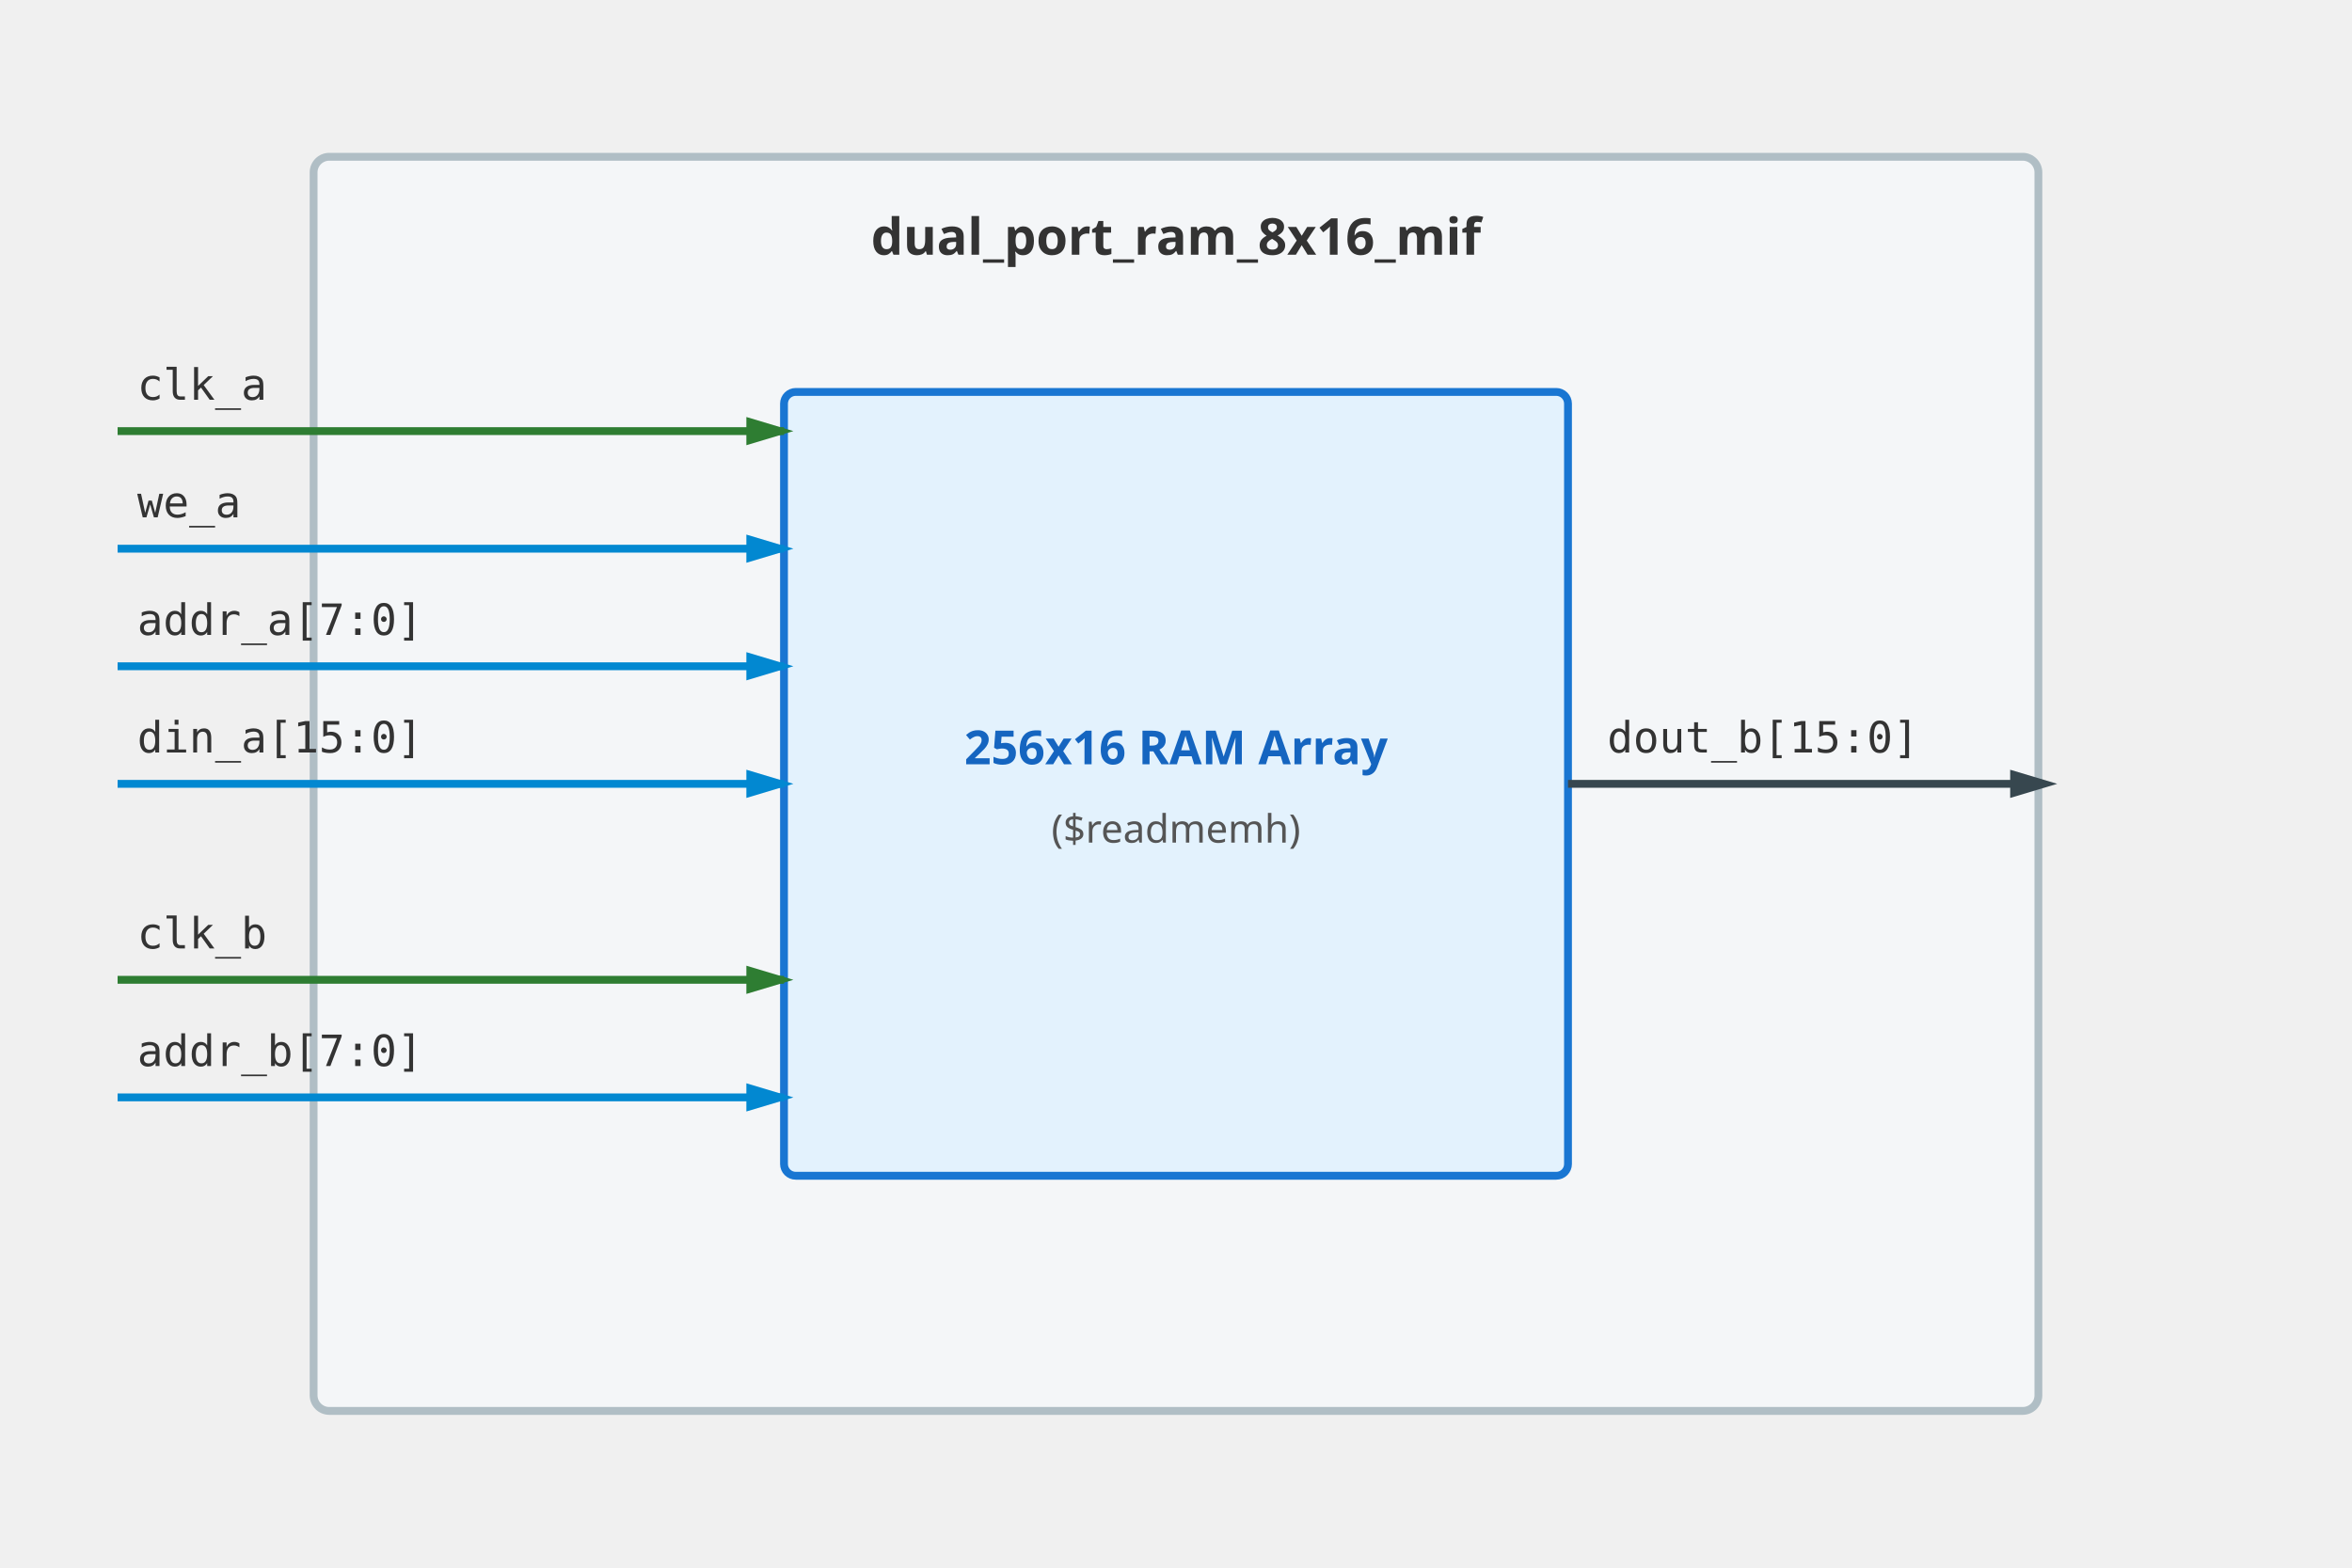
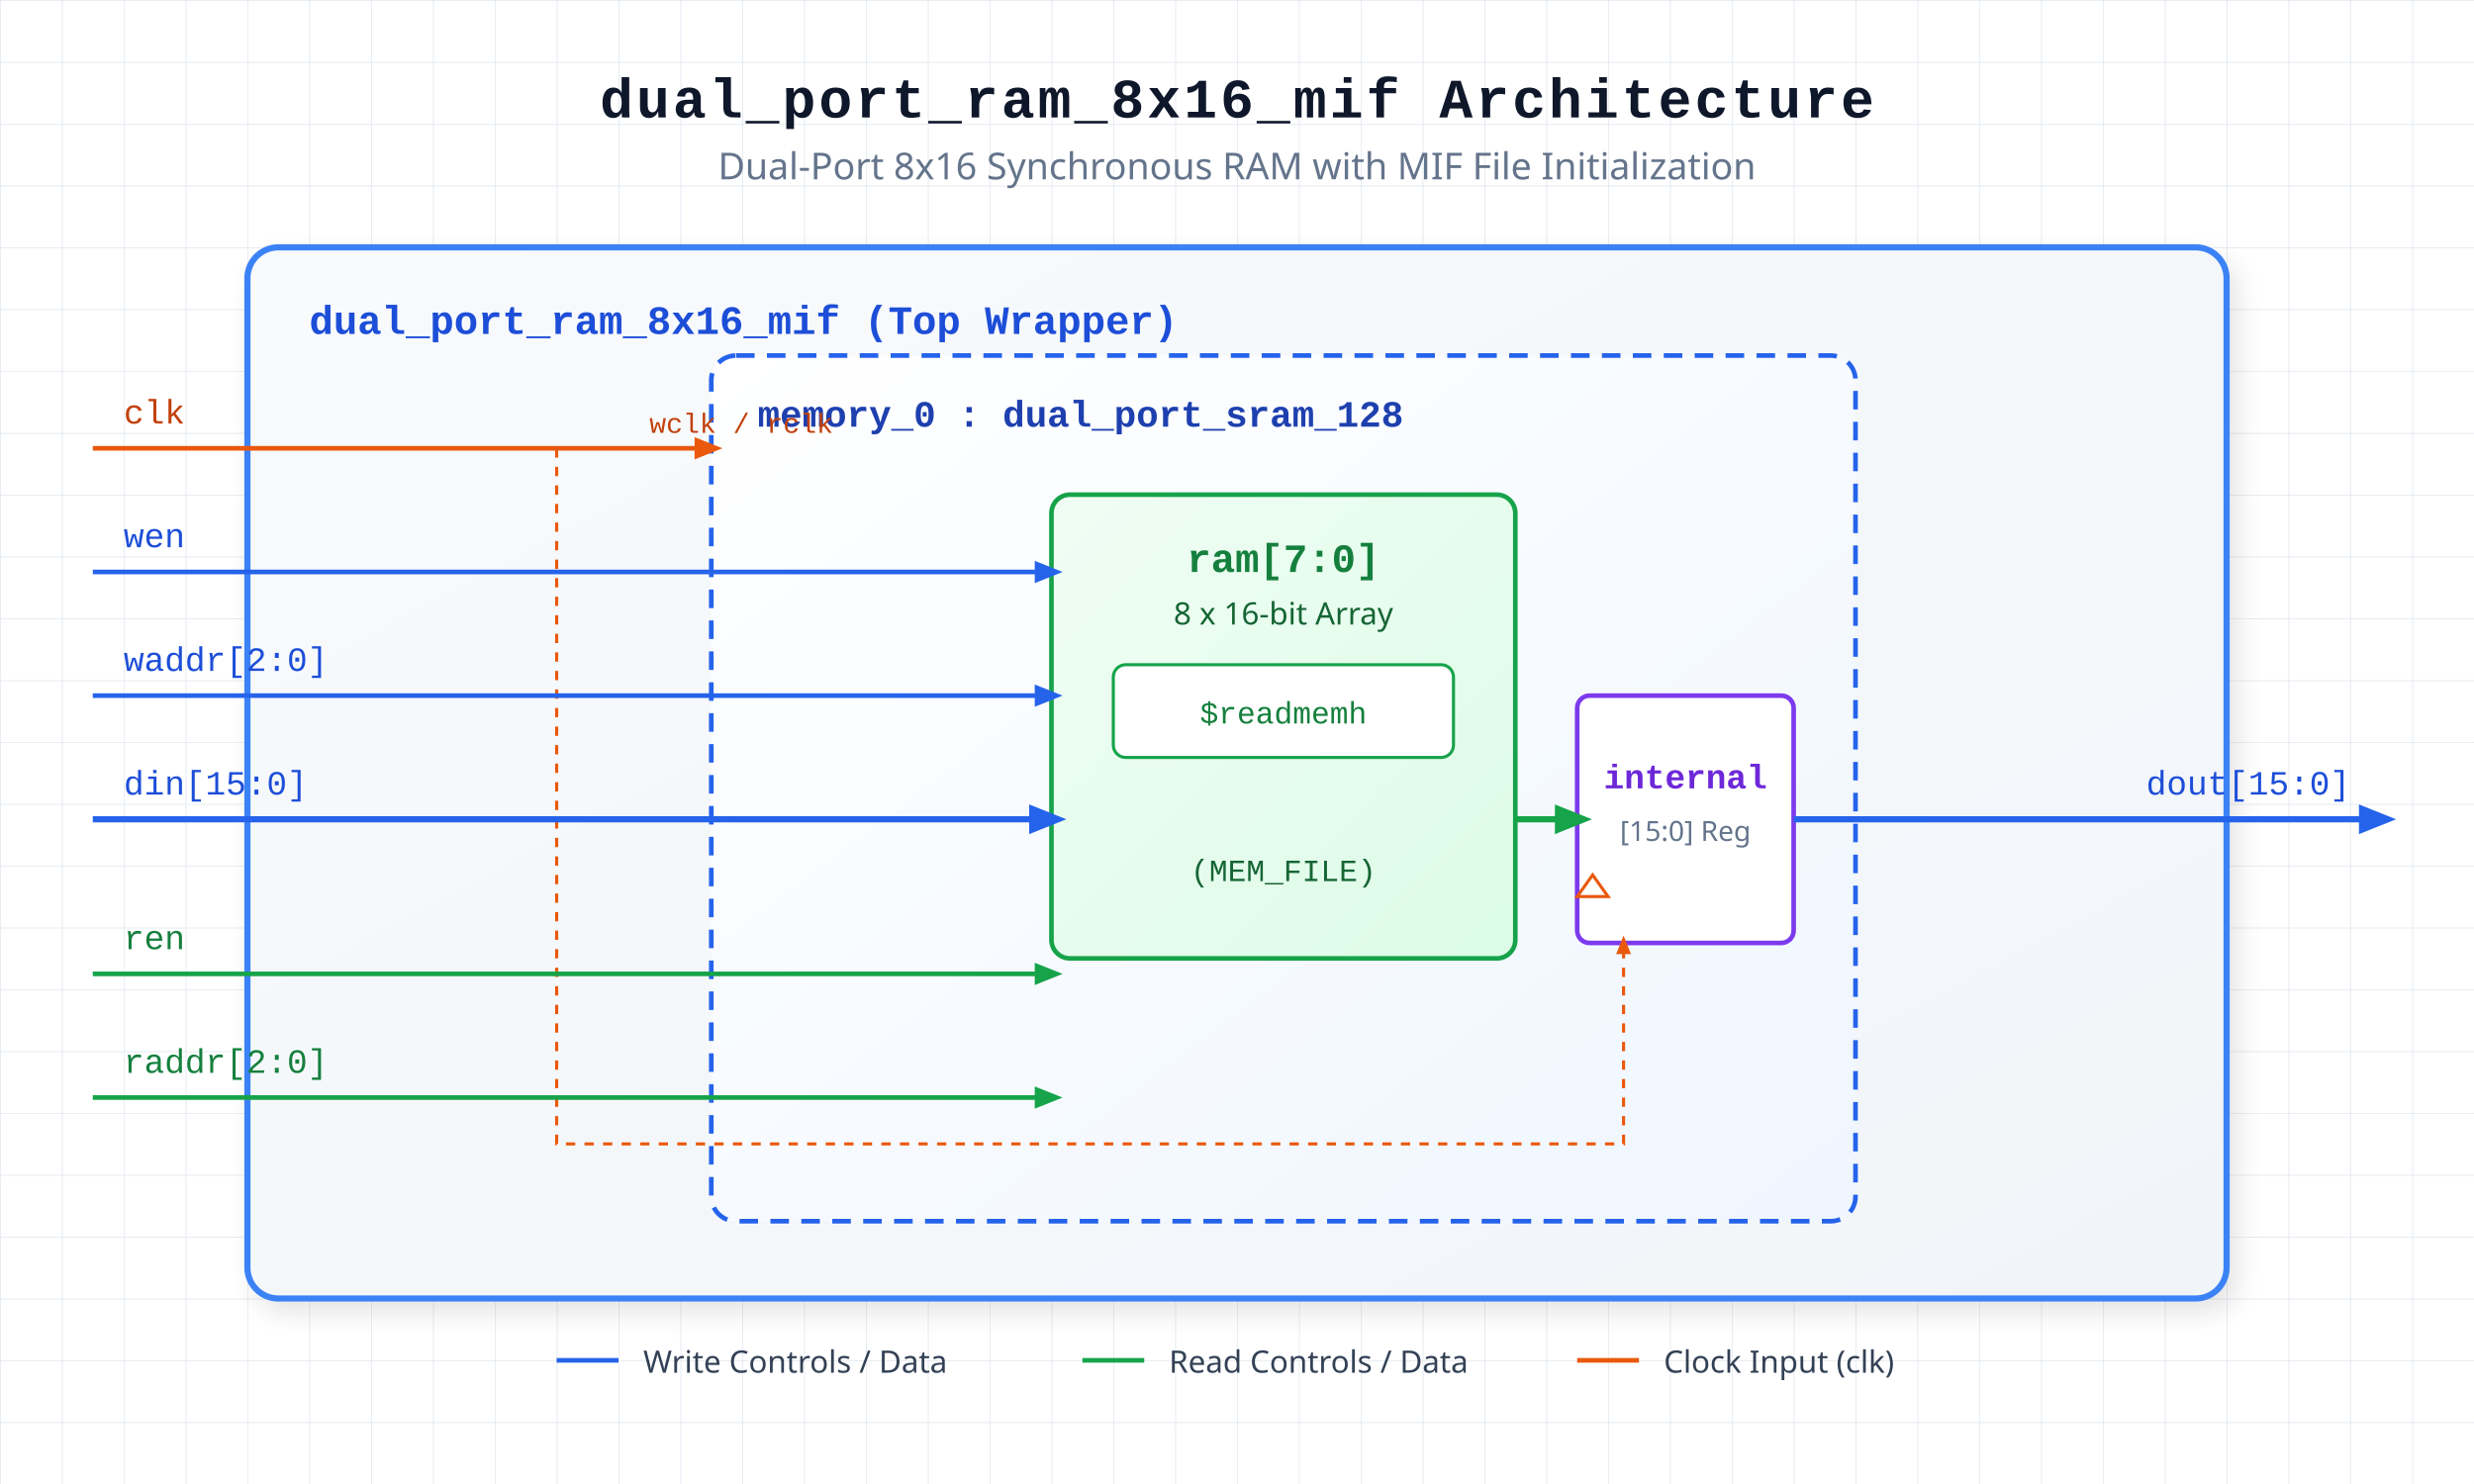
- <svg xmlns="http://www.w3.org/2000/svg" viewBox="0 0 600 400" width="100%" height="100%">
-   <style>
-     .outer-box { fill: #f4f6f8; stroke: #b0bec5; stroke-width: 2px; rx: 4px; }
-     .block { fill: #e3f2fd; stroke: #1976d2; stroke-width: 2px; rx: 3px; }
-     .line-clk { stroke: #2e7d32; stroke-width: 2px; fill: none; }
-     .line-data { stroke: #0288d1; stroke-width: 2px; fill: none; }
-     .line-out { stroke: #37474f; stroke-width: 2px; fill: none; marker-end: url(#arrow); }
-     .label { font-family: monospace; font-size: 11px; fill: #333; }
-   </style>
+ <svg xmlns="http://www.w3.org/2000/svg" viewBox="0 0 800 480" width="100%" height="100%">
  <defs>
-     <marker id="arrow" viewBox="0 0 10 10" refX="6" refY="5" markerWidth="6" markerHeight="6" orient="auto-start-reverse">
-       <path d="M 0 2 L 10 5 L 0 8 z" fill="#37474f" />
+     <pattern id="grid" width="20" height="20" patternUnits="userSpaceOnUse">
+       <path d="M 20 0 L 0 0 0 20" fill="none" stroke="#e2e8f0" stroke-width="0.5" />
+     </pattern>
+     <filter id="shadow" x="-5%" y="-5%" width="110%" height="110%">
+       <feDropShadow dx="3" dy="4" stdDeviation="4" flood-color="#000000" flood-opacity="0.1" />
+     </filter>
+     <linearGradient id="moduleGrad" x1="0%" y1="0%" x2="100%" y2="100%">
+       <stop offset="0%" stop-color="#f8fafc" />
+       <stop offset="100%" stop-color="#f1f5f9" />
+     </linearGradient>
+     <linearGradient id="sramGrad" x1="0%" y1="0%" x2="100%" y2="100%">
+       <stop offset="0%" stop-color="#ffffff" />
+       <stop offset="100%" stop-color="#eff6ff" />
+     </linearGradient>
+     <linearGradient id="arrayGrad" x1="0%" y1="0%" x2="100%" y2="100%">
+       <stop offset="0%" stop-color="#f0fdf4" />
+       <stop offset="100%" stop-color="#dcfce7" />
+     </linearGradient>
+     <marker id="arrow-blue" viewBox="0 0 10 10" refX="6" refY="5" markerWidth="6" markerHeight="6" orient="auto-start-reverse">
+       <path d="M 0 1 L 10 5 L 0 9 z" fill="#2563eb" />
    </marker>
-     <marker id="arrow-clk" viewBox="0 0 10 10" refX="8" refY="5" markerWidth="6" markerHeight="6" orient="auto-start-reverse">
-       <path d="M 0 2 L 10 5 L 0 8 z" fill="#2e7d32" />
+     <marker id="arrow-green" viewBox="0 0 10 10" refX="6" refY="5" markerWidth="6" markerHeight="6" orient="auto-start-reverse">
+       <path d="M 0 1 L 10 5 L 0 9 z" fill="#16a34a" />
    </marker>
-     <marker id="arrow-data" viewBox="0 0 10 10" refX="8" refY="5" markerWidth="6" markerHeight="6" orient="auto-start-reverse">
-       <path d="M 0 2 L 10 5 L 0 8 z" fill="#0288d1" />
+     <marker id="arrow-orange" viewBox="0 0 10 10" refX="6" refY="5" markerWidth="6" markerHeight="6" orient="auto-start-reverse">
+       <path d="M 0 1 L 10 5 L 0 9 z" fill="#ea580c" />
    </marker>
  </defs>
-   <rect x="80" y="40" width="440" height="320" class="outer-box" />
-   <text x="300" y="65" font-family="sans-serif" font-size="13" font-weight="bold" fill="#333" text-anchor="middle">dual_port_ram_8x16_mif</text>
-   <rect x="200" y="100" width="200" height="200" class="block" />
-   <text x="300" y="195" font-family="sans-serif" font-size="12" fill="#1565c0" text-anchor="middle" font-weight="bold">256x16 RAM Array</text>
-   <text x="300" y="215" font-family="sans-serif" font-size="10" fill="#555" text-anchor="middle">($readmemh)</text>
-   <path d="M 30 110 L 200 110" class="line-clk" marker-end="url(#arrow-clk)" />
-   <text x="35" y="102" class="label" fill="#2e7d32">clk_a</text>
-   <path d="M 30 140 L 200 140" class="line-data" marker-end="url(#arrow-data)" />
-   <text x="35" y="132" class="label" fill="#0288d1">we_a</text>
-   <path d="M 30 170 L 200 170" class="line-data" marker-end="url(#arrow-data)" />
-   <text x="35" y="162" class="label" fill="#0288d1">addr_a[7:0]</text>
-   <path d="M 30 200 L 200 200" class="line-data" marker-end="url(#arrow-data)" />
-   <text x="35" y="192" class="label" fill="#0288d1">din_a[15:0]</text>
-   <path d="M 30 250 L 200 250" class="line-clk" marker-end="url(#arrow-clk)" />
-   <text x="35" y="242" class="label" fill="#2e7d32">clk_b</text>
-   <path d="M 30 280 L 200 280" class="line-data" marker-end="url(#arrow-data)" />
-   <text x="35" y="272" class="label" fill="#0288d1">addr_b[7:0]</text>
-   <path d="M 400 200 L 520 200" class="line-out" />
-   <text x="410" y="192" class="label">dout_b[15:0]</text>
+   <rect width="100%" height="100%" fill="#ffffff" />
+   <rect width="100%" height="100%" fill="url(#grid)" />
+   <text x="400" y="38" font-family="monospace, 'Courier New'" font-size="18" font-weight="bold" fill="#0f172a" text-anchor="middle" letter-spacing="1">
+     dual_port_ram_8x16_mif Architecture
+   </text>
+   <text x="400" y="58" font-family="sans-serif" font-size="12" fill="#64748b" text-anchor="middle">
+     Dual-Port 8x16 Synchronous RAM with MIF File Initialization
+   </text>
+   <rect x="80" y="80" width="640" height="340" rx="10" fill="url(#moduleGrad)" stroke="#3b82f6" stroke-width="2" filter="url(#shadow)" />
+   <text x="100" y="108" font-family="monospace, 'Courier New'" font-size="13" font-weight="bold" fill="#1d4ed8">
+     dual_port_ram_8x16_mif (Top Wrapper)
+   </text>
+   <rect x="230" y="115" width="370" height="280" rx="8" fill="url(#sramGrad)" stroke="#2563eb" stroke-width="1.5" stroke-dasharray="6,4" />
+   <text x="245" y="138" font-family="monospace, 'Courier New'" font-size="12" font-weight="bold" fill="#1e40af">
+     memory_0 : dual_port_sram_128
+   </text>
+   <rect x="340" y="160" width="150" height="150" rx="6" fill="url(#arrayGrad)" stroke="#16a34a" stroke-width="1.5" />
+   <text x="415" y="185" font-family="monospace, 'Courier New'" font-size="13" font-weight="bold" fill="#15803d" text-anchor="middle">
+     ram[7:0]
+   </text>
+   <text x="415" y="202" font-family="sans-serif" font-size="10" fill="#166534" text-anchor="middle">
+     8 x 16-bit Array
+   </text>
+   <rect x="360" y="215" width="110" height="30" rx="4" fill="#ffffff" stroke="#16a34a" stroke-width="1" />
+   <text x="415" y="234" font-family="monospace, 'Courier New'" font-size="10" fill="#15803d" text-anchor="middle">
+     $readmemh
+   </text>
+   <text x="415" y="285" font-family="monospace, 'Courier New'" font-size="10" fill="#166534" text-anchor="middle">
+     (MEM_FILE)
+   </text>
+   <rect x="510" y="225" width="70" height="80" rx="4" fill="#ffffff" stroke="#7c3aed" stroke-width="1.5" />
+   <text x="545" y="255" font-family="monospace, 'Courier New'" font-size="11" font-weight="bold" fill="#6d28d9" text-anchor="middle">
+     internal
+   </text>
+   <text x="545" y="272" font-family="sans-serif" font-size="9" fill="#64748b" text-anchor="middle">
+     [15:0] Reg
+   </text>
+   <path d="M 510 290 L 520 290 L 515 283 Z" fill="none" stroke="#ea580c" stroke-width="1" />
+   <path d="M 30 145 L 230 145" fill="none" stroke="#ea580c" stroke-width="1.5" marker-end="url(#arrow-orange)" />
+   <text x="40" y="137" font-family="monospace, 'Courier New'" font-size="11" fill="#c2410c">clk</text>
+   <path d="M 180 145 L 180 370 L 525 370 L 525 305" fill="none" stroke="#ea580c" stroke-width="1" stroke-dasharray="3,3" marker-end="url(#arrow-orange)" />
+   <text x="210" y="140" font-family="monospace, 'Courier New'" font-size="9" fill="#c2410c">wclk / rclk</text>
+   <path d="M 30 185 L 340 185" fill="none" stroke="#2563eb" stroke-width="1.5" marker-end="url(#arrow-blue)" />
+   <text x="40" y="177" font-family="monospace, 'Courier New'" font-size="11" fill="#1d4ed8">wen</text>
+   <path d="M 30 225 L 340 225" fill="none" stroke="#2563eb" stroke-width="1.5" marker-end="url(#arrow-blue)" />
+   <text x="40" y="217" font-family="monospace, 'Courier New'" font-size="11" fill="#1d4ed8">waddr[2:0]</text>
+   <path d="M 30 265 L 340 265" fill="none" stroke="#2563eb" stroke-width="2" marker-end="url(#arrow-blue)" />
+   <text x="40" y="257" font-family="monospace, 'Courier New'" font-size="11" fill="#1d4ed8">din[15:0]</text>
+   <path d="M 30 315 L 340 315" fill="none" stroke="#16a34a" stroke-width="1.5" marker-end="url(#arrow-green)" />
+   <text x="40" y="307" font-family="monospace, 'Courier New'" font-size="11" fill="#15803d">ren</text>
+   <path d="M 30 355 L 340 355" fill="none" stroke="#16a34a" stroke-width="1.5" marker-end="url(#arrow-green)" />
+   <text x="40" y="347" font-family="monospace, 'Courier New'" font-size="11" fill="#15803d">raddr[2:0]</text>
+   <path d="M 490 265 L 510 265" fill="none" stroke="#16a34a" stroke-width="2" marker-end="url(#arrow-green)" />
+   <path d="M 580 265 L 770 265" fill="none" stroke="#2563eb" stroke-width="2" marker-end="url(#arrow-blue)" />
+   <text x="760" y="257" font-family="monospace, 'Courier New'" font-size="11" fill="#1d4ed8" text-anchor="end">dout[15:0]</text>
+   <g transform="translate(180, 440)">
+     <line x1="0" y1="0" x2="20" y2="0" stroke="#2563eb" stroke-width="1.5" />
+     <text x="28" y="4" font-family="sans-serif" font-size="10" fill="#334155">Write Controls / Data</text>
+     <line x1="170" y1="0" x2="190" y2="0" stroke="#16a34a" stroke-width="1.5" />
+     <text x="198" y="4" font-family="sans-serif" font-size="10" fill="#334155">Read Controls / Data</text>
+     <line x1="330" y1="0" x2="350" y2="0" stroke="#ea580c" stroke-width="1.5" />
+     <text x="358" y="4" font-family="sans-serif" font-size="10" fill="#334155">Clock Input (clk)</text>
+   </g>
</svg>
